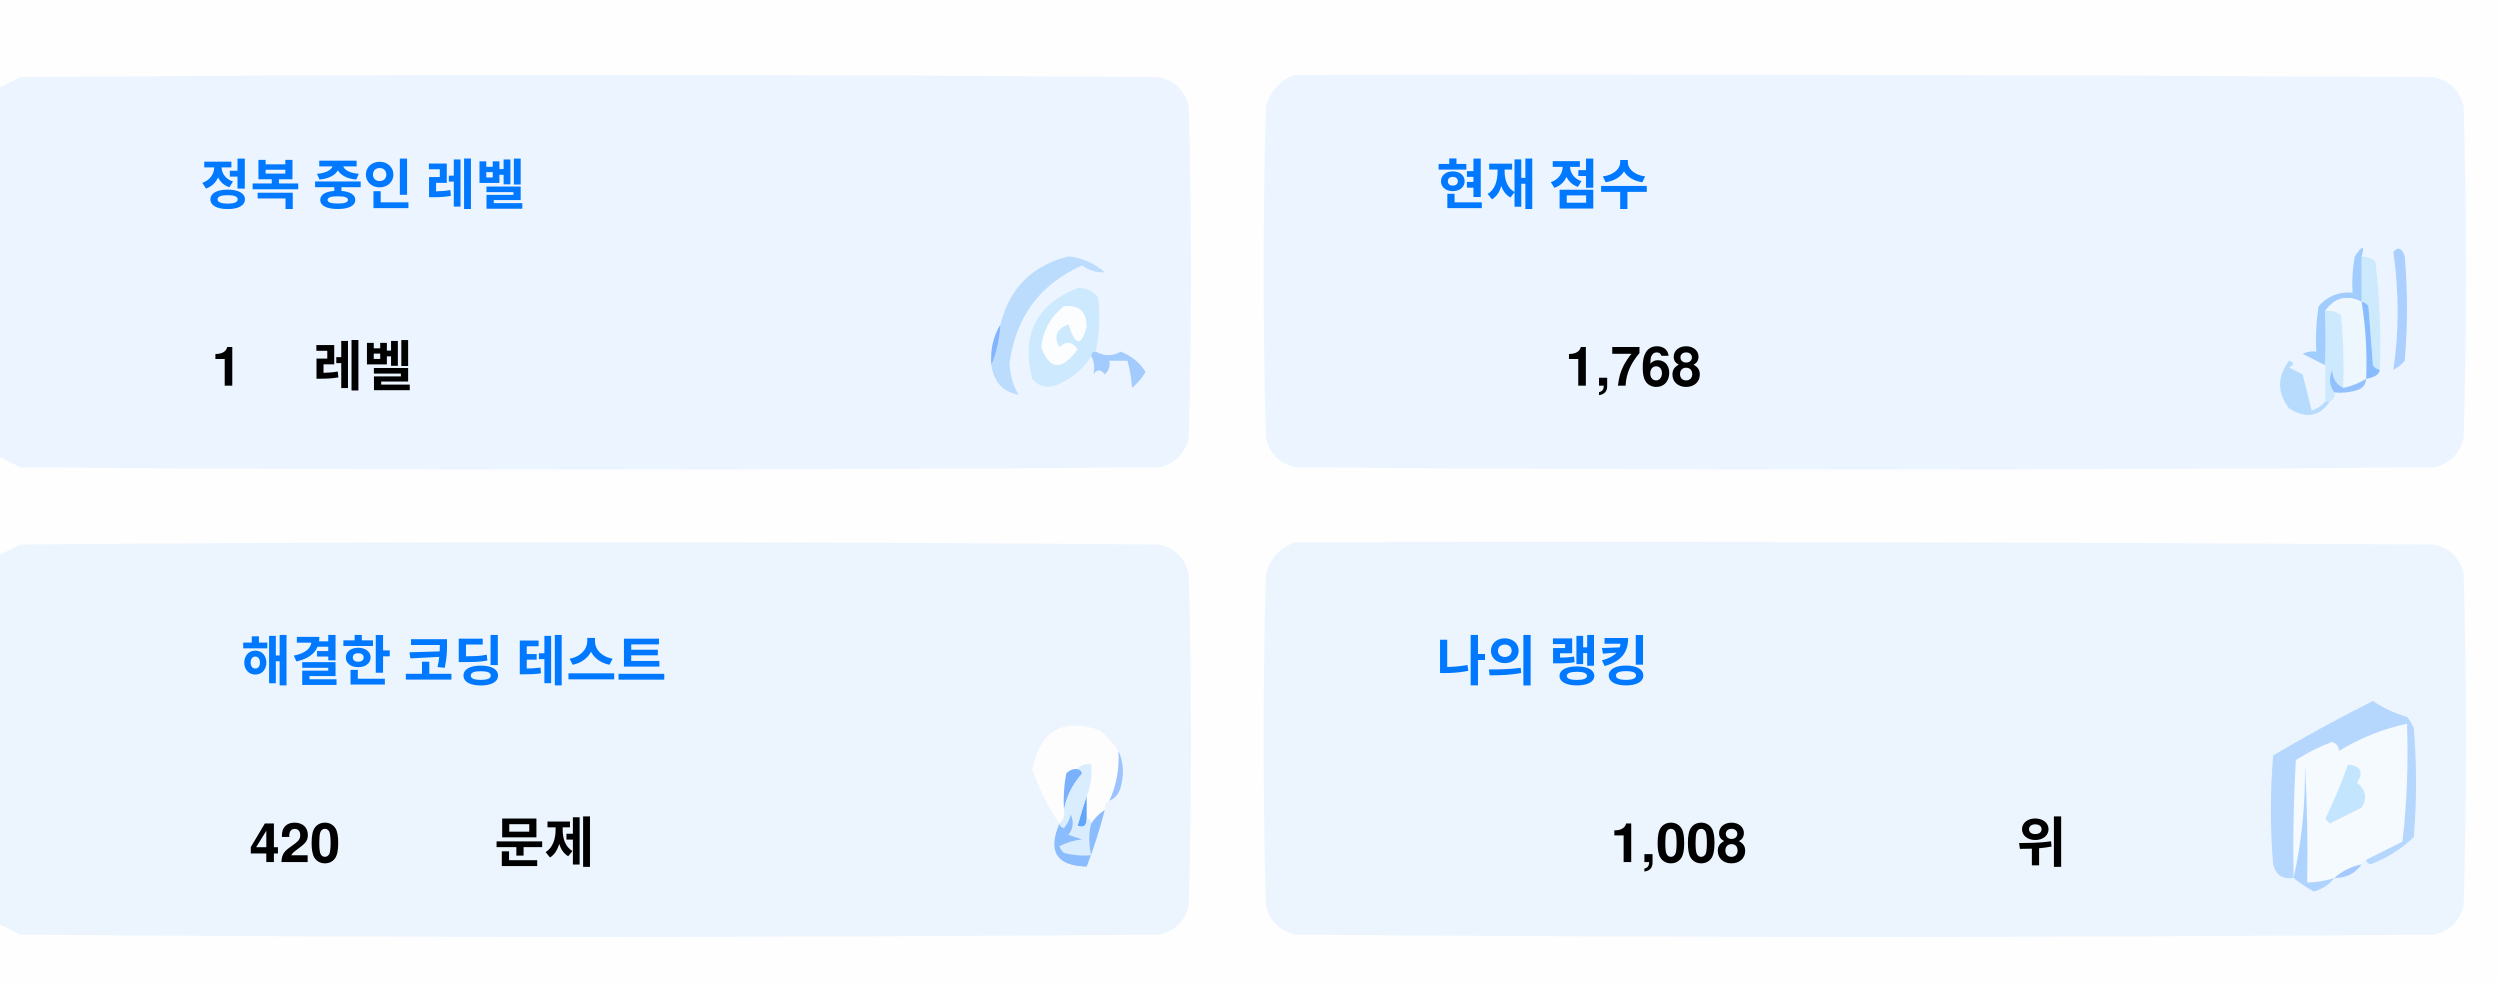
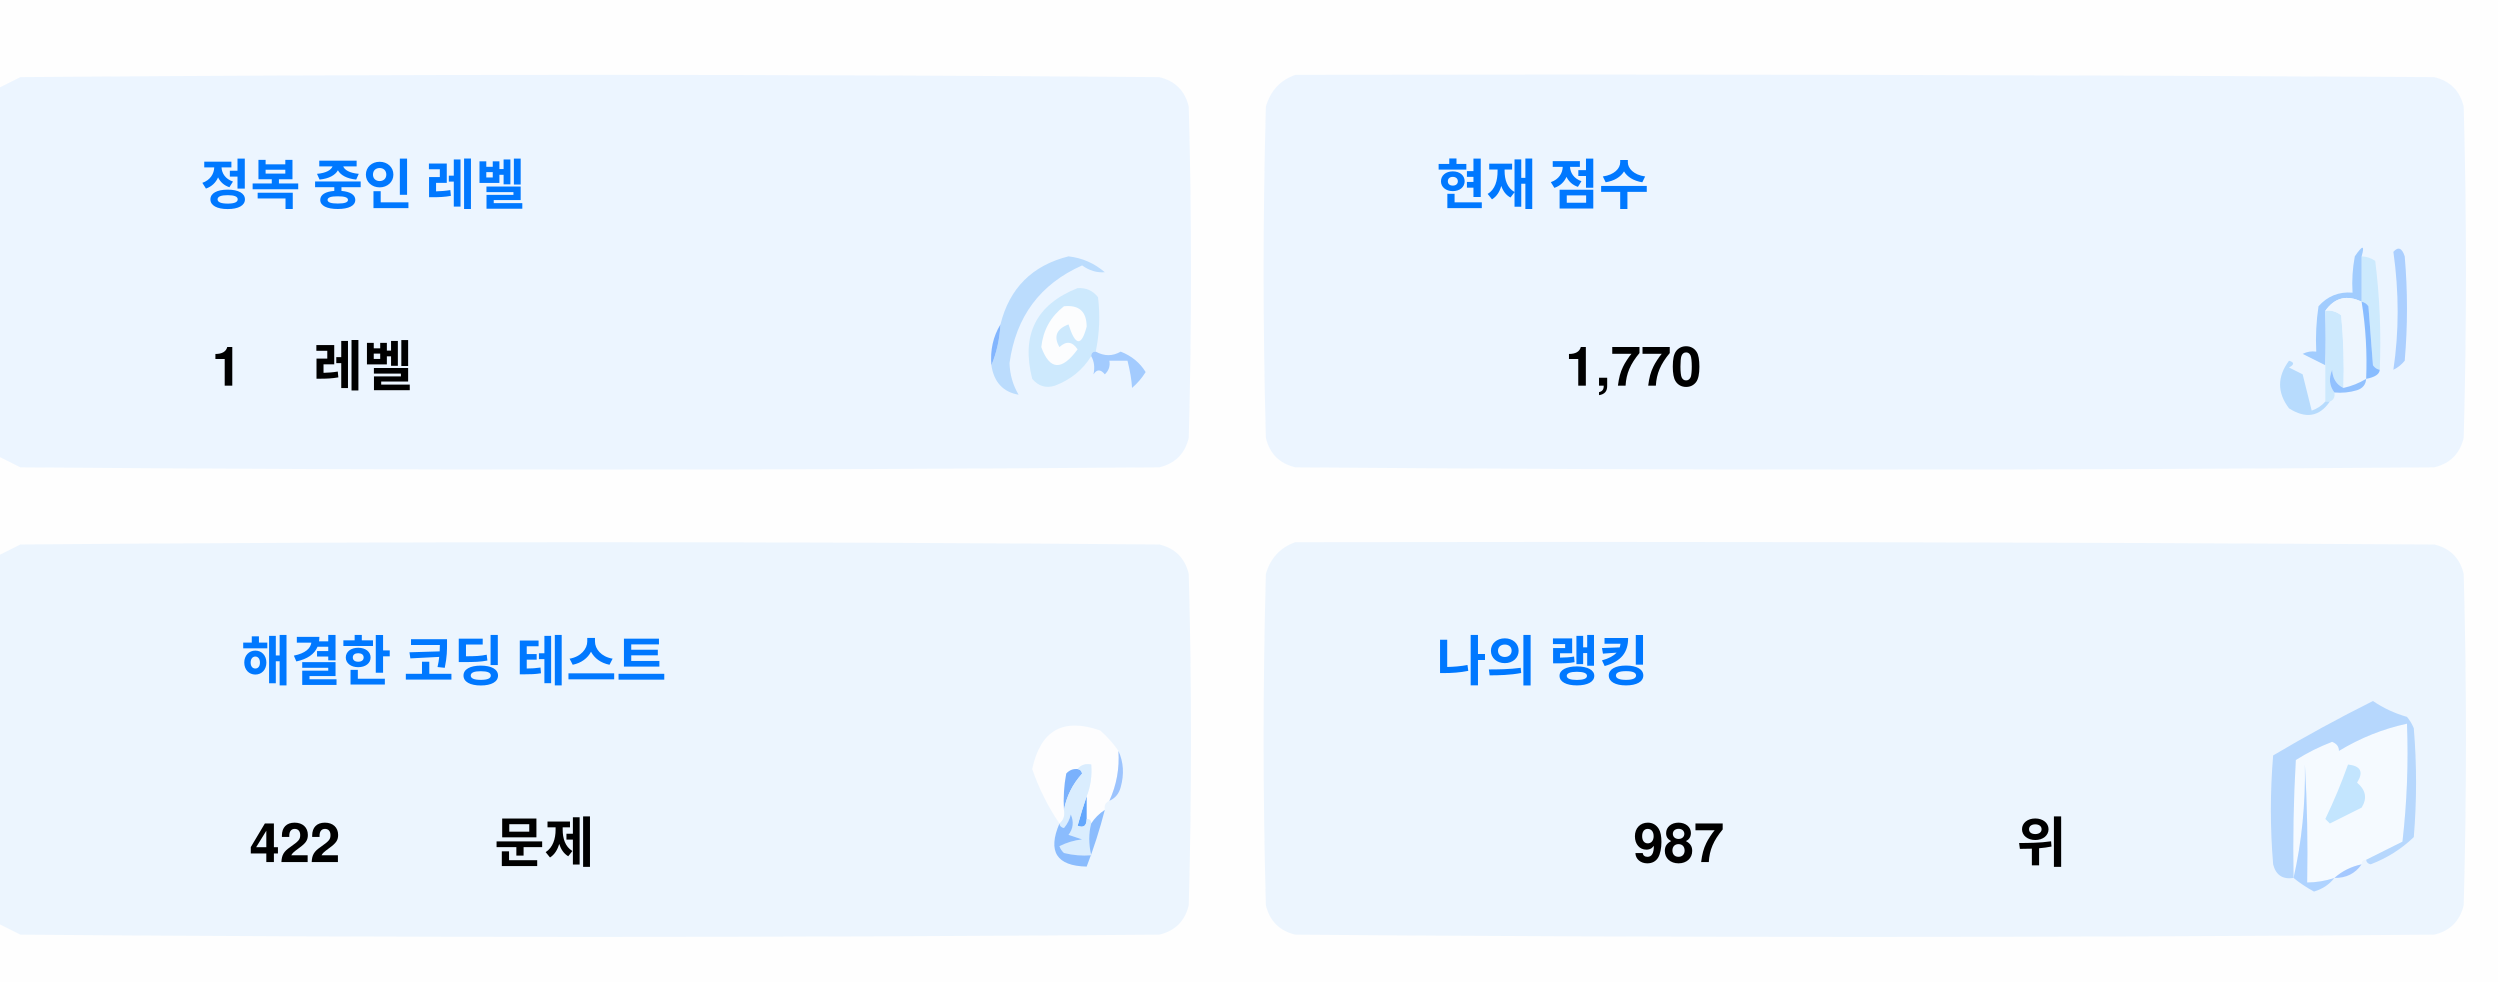
<svg xmlns="http://www.w3.org/2000/svg" version="1.1" width="551px" height="217px" style="shape-rendering:geometricPrecision; text-rendering:geometricPrecision; image-rendering:optimizeQuality; fill-rule:evenodd; clip-rule:evenodd">
  <style>
            .title {
                color: #0078ff;
                font-size: 1rem;
                line-height: 1.5rem;
                font-weight: bold;
                font-family: -apple-system,BlinkMacSystemFont,Segoe UI,Helvetica,Arial,sans-serif,Apple Color Emoji,Segoe UI Emoji;
            }
        
            .desc {
                color: #0078ff;
                font-size: 2.5rem;
                font-weight: bold;
                line-height: 1.5rem;
                font-family: -apple-system,BlinkMacSystemFont,Segoe UI,Helvetica,Arial,sans-serif,Apple Color Emoji,Segoe UI Emoji;
            }
        
            .desc-2 {
                color: #0078ff;
                font-size: 1rem;
                font-weight: bold;
                line-height: 1.5rem;
                font-family: -apple-system,BlinkMacSystemFont,Segoe UI,Helvetica,Arial,sans-serif,Apple Color Emoji,Segoe UI Emoji;
            }
        
            .text, .desc {
                animation: twinkling 4s ease-in-out infinite;
            }
        
            @keyframes twinkling {
                40% { opacity: 1; }
                50% { opacity: 0.5; }
                60% { opacity: 1; }
                70% { opacity: 0.5; }
                80% { opacity: 1; }
            };
        </style>
  <g>
    <path style="opacity:1" fill="#fefefe" d="M -0.5,-0.5 C 183.167,-0.5 366.833,-0.5 550.5,-0.5C 550.5,71.833 550.5,144.167 550.5,216.5C 366.833,216.5 183.167,216.5 -0.5,216.5C -0.5,212.167 -0.5,207.833 -0.5,203.5C 1.14,204.32 2.807,205.153 4.5,206C 88.167,206.667 171.833,206.667 255.5,206C 259,205.167 261.167,203 262,199.5C 262.667,175.167 262.667,150.833 262,126.5C 261.167,123 259,120.833 255.5,120C 171.833,119.333 88.167,119.333 4.5,120C 2.807,120.847 1.14,121.68 -0.5,122.5C -0.5,115.167 -0.5,107.833 -0.5,100.5C 1.14,101.32 2.807,102.153 4.5,103C 88.167,103.667 171.833,103.667 255.5,103C 259,102.167 261.167,100 262,96.5C 262.667,72.167 262.667,47.833 262,23.5C 261.167,20 259,17.833 255.5,17C 171.833,16.333 88.167,16.333 4.5,17C 2.807,17.847 1.14,18.68 -0.5,19.5C -0.5,12.833 -0.5,6.167 -0.5,-0.5 Z" />
  </g>
  <g>
    <path style="opacity:1" fill="#ecf5ff" d="M -0.5,100.5 C -0.5,73.5 -0.5,46.5 -0.5,19.5C 1.14,18.68 2.807,17.847 4.5,17C 88.167,16.333 171.833,16.333 255.5,17C 259,17.833 261.167,20 262,23.5C 262.667,47.833 262.667,72.167 262,96.5C 261.167,100 259,102.167 255.5,103C 171.833,103.667 88.167,103.667 4.5,103C 2.807,102.153 1.14,101.32 -0.5,100.5 Z" />
  </g>
  <g>
    <path style="opacity:1" fill="#ecf5ff" d="M 285.5,16.5 C 369.167,16.333 452.834,16.5 536.5,17C 540,17.833 542.167,20 543,23.5C 543.667,47.833 543.667,72.167 543,96.5C 542.167,100 540,102.167 536.5,103C 452.833,103.667 369.167,103.667 285.5,103C 282,102.167 279.833,100 279,96.5C 278.333,72.167 278.333,47.833 279,23.5C 280.018,19.985 282.185,17.652 285.5,16.5 Z" />
  </g>
  <g>
    <path style="opacity:1" fill="#cdeafd" d="M 520.5,56.5 C 521.583,56.539 522.583,56.873 523.5,57.5C 524.498,65.472 524.831,73.472 524.5,81.5C 523.883,81.389 523.383,81.056 523,80.5C 522.667,76.167 522.333,71.833 522,67.5C 521.617,66.944 521.117,66.611 520.5,66.5C 520.5,63.167 520.5,59.833 520.5,56.5 Z" />
  </g>
  <g>
    <path style="opacity:1" fill="#abcfff" d="M 527.5,55.5 C 528.566,54.308 529.399,54.641 530,56.5C 530.667,64.167 530.667,71.833 530,79.5C 529.311,80.357 528.478,81.023 527.5,81.5C 528.758,73.08 528.758,64.414 527.5,55.5 Z" />
  </g>
  <g>
    <path style="opacity:1" fill="#bbdcfd" d="M 218.5,80.5 C 219.657,77.727 220.324,74.727 220.5,71.5C 222.49,63.51 227.49,58.51 235.5,56.5C 238.528,56.847 241.194,58.014 243.5,60C 241.744,60.141 240.078,59.641 238.5,58.5C 229.247,62.607 223.914,69.773 222.5,80C 222.565,82.526 223.232,84.859 224.5,87C 221.07,86.397 219.07,84.231 218.5,80.5 Z" />
  </g>
  <g>
    <path style="opacity:1" fill="#cde9fd" d="M 241.5,77.5 C 240.833,77.5 240.5,77.833 240.5,78.5C 238.628,81.529 235.961,83.695 232.5,85C 230.536,85.624 228.869,85.124 227.5,83.5C 225.021,73.791 228.354,67.124 237.5,63.5C 239.374,63.39 240.874,64.056 242,65.5C 242.497,69.524 242.331,73.524 241.5,77.5 Z" />
  </g>
  <g>
    <path style="opacity:1" fill="#fcfdfe" d="M 234.5,67.5 C 237.826,67.162 239.493,68.662 239.5,72C 238.334,76.434 237,76.267 235.5,71.5C 232.832,72.515 232.166,74.182 233.5,76.5C 235.017,75.089 236.351,75.256 237.5,77C 234.006,81.771 231.34,81.605 229.5,76.5C 229.904,72.771 231.571,69.771 234.5,67.5 Z" />
  </g>
  <g>
    <path style="opacity:1" fill="#a1ccfe" d="M 520.5,56.5 C 520.5,59.833 520.5,63.167 520.5,66.5C 517.238,64.922 514.572,65.589 512.5,68.5C 512.617,72.81 512.617,76.81 512.5,80.5C 510.86,79.68 509.193,78.847 507.5,78C 508.448,77.517 509.448,77.35 510.5,77.5C 510.335,74.15 510.502,70.817 511,67.5C 512.995,65.253 515.495,64.253 518.5,64.5C 518.336,61.813 518.503,59.146 519,56.5C 520.731,53.969 521.231,53.969 520.5,56.5 Z" />
  </g>
  <g>
    <path style="opacity:1" fill="#cde9fd" d="M 512.5,68.5 C 513.822,68.33 514.989,68.663 516,69.5C 516.499,74.823 516.666,80.156 516.5,85.5C 514.955,84.77 514.122,83.437 514,81.5C 513.22,83.387 513.387,85.054 514.5,86.5C 514.672,87.492 514.338,88.158 513.5,88.5C 513.167,88.5 512.833,88.5 512.5,88.5C 512.5,85.833 512.5,83.167 512.5,80.5C 512.617,76.81 512.617,72.81 512.5,68.5 Z" />
  </g>
  <g>
    <path style="opacity:1" fill="#eef6fe" d="M 520.5,66.5 C 521.407,72.106 521.74,77.773 521.5,83.5C 519.95,84.441 518.284,85.108 516.5,85.5C 516.666,80.156 516.499,74.823 516,69.5C 514.989,68.663 513.822,68.33 512.5,68.5C 514.572,65.589 517.238,64.922 520.5,66.5 Z" />
  </g>
  <g>
    <path style="opacity:1" fill="#88bcff" d="M 520.5,66.5 C 521.117,66.611 521.617,66.944 522,67.5C 522.333,71.833 522.667,76.167 523,80.5C 523.383,81.056 523.883,81.389 524.5,81.5C 524.445,82.469 523.445,83.136 521.5,83.5C 521.74,77.773 521.407,72.106 520.5,66.5 Z" />
  </g>
  <g>
    <path style="opacity:1" fill="#82b5fe" d="M 220.5,71.5 C 220.324,74.727 219.657,77.727 218.5,80.5C 218.215,77.171 218.882,74.171 220.5,71.5 Z" />
  </g>
  <g>
    <path style="opacity:1" fill="#a3cbfe" d="M 240.5,78.5 C 240.5,77.833 240.833,77.5 241.5,77.5C 243.391,78.536 245.224,78.536 247,77.5C 249.391,78.429 251.225,79.929 252.5,82C 251.681,83.319 250.681,84.486 249.5,85.5C 249.409,83.777 249.075,81.777 248.5,79.5C 247.167,79.5 245.833,79.5 244.5,79.5C 244.719,80.675 244.386,81.675 243.5,82.5C 242.575,81.359 241.741,81.359 241,82.5C 241.331,80.981 241.164,79.648 240.5,78.5 Z" />
  </g>
  <g>
    <path style="opacity:1" fill="#b7dbfd" d="M 512.5,88.5 C 512.833,88.5 513.167,88.5 513.5,88.5C 511.199,91.857 508.199,92.357 504.5,90C 501.872,86.535 501.872,83.035 504.5,79.5C 505.696,79.846 505.696,80.346 504.5,81C 505.5,81.5 506.5,82 507.5,82.5C 508.167,85.167 508.833,87.833 509.5,90.5C 510.739,90.058 511.739,89.391 512.5,88.5 Z" />
  </g>
  <g>
    <path style="opacity:1" fill="#92c1fe" d="M 516.5,85.5 C 518.284,85.108 519.95,84.441 521.5,83.5C 521.423,84.75 520.756,85.583 519.5,86C 517.866,86.493 516.199,86.66 514.5,86.5C 513.387,85.054 513.22,83.387 514,81.5C 514.122,83.437 514.955,84.77 516.5,85.5 Z" />
  </g>
  <g>
    <path style="opacity:1" fill="#ecf5fe" d="M -0.5,203.5 C -0.5,176.5 -0.5,149.5 -0.5,122.5C 1.14,121.68 2.807,120.847 4.5,120C 88.167,119.333 171.833,119.333 255.5,120C 259,120.833 261.167,123 262,126.5C 262.667,150.833 262.667,175.167 262,199.5C 261.167,203 259,205.167 255.5,206C 171.833,206.667 88.167,206.667 4.5,206C 2.807,205.153 1.14,204.32 -0.5,203.5 Z" />
  </g>
  <g>
    <path style="opacity:1" fill="#ecf5fe" d="M 285.5,119.5 C 369.167,119.333 452.834,119.5 536.5,120C 540,120.833 542.167,123 543,126.5C 543.667,150.833 543.667,175.167 543,199.5C 542.167,203 540,205.167 536.5,206C 452.833,206.667 369.167,206.667 285.5,206C 282,205.167 279.833,203 279,199.5C 278.333,175.167 278.333,150.833 279,126.5C 280.018,122.985 282.185,120.652 285.5,119.5 Z" />
  </g>
  <g>
    <path style="opacity:1" fill="#fdfdfe" d="M 246.5,165.5 C 246.758,169.367 246.092,173.034 244.5,176.5C 243.662,176.842 243.328,177.508 243.5,178.5C 242.272,179.306 241.272,180.306 240.5,181.5C 240.5,180.833 240.167,180.5 239.5,180.5C 239.5,178.833 239.5,177.167 239.5,175.5C 240.369,173.283 240.702,170.95 240.5,168.5C 239.209,168.263 238.209,168.596 237.5,169.5C 236.504,169.414 235.671,169.748 235,170.5C 234.503,173.146 234.336,175.813 234.5,178.5C 234.737,179.791 234.404,180.791 233.5,181.5C 230.986,177.806 228.986,173.806 227.5,169.5C 229.309,160.957 234.309,158.124 242.5,161C 244.07,162.397 245.404,163.897 246.5,165.5 Z" />
  </g>
  <g>
    <path style="opacity:1" fill="#f5faff" d="M 521.5,189.5 C 520.833,189.5 520.5,189.833 520.5,190.5C 518.181,190.992 516.181,191.992 514.5,193.5C 512.565,194.15 510.565,194.483 508.5,194.5C 508.666,185.827 508.5,177.16 508,168.5C 508.141,177.227 507.308,185.56 505.5,193.5C 505.334,184.827 505.5,176.16 506,167.5C 508.527,165.903 511.194,164.57 514,163.5C 515.011,163.892 515.511,164.559 515.5,165.5C 520.21,162.641 525.21,160.641 530.5,159.5C 530.831,168.192 530.498,176.859 529.5,185.5C 526.807,186.847 524.14,188.18 521.5,189.5 Z" />
  </g>
  <g>
    <path style="opacity:1" fill="#b6d7fd" d="M 521.5,189.5 C 524.14,188.18 526.807,186.847 529.5,185.5C 530.498,176.859 530.831,168.192 530.5,159.5C 525.21,160.641 520.21,162.641 515.5,165.5C 515.511,164.559 515.011,163.892 514,163.5C 511.194,164.57 508.527,165.903 506,167.5C 505.5,176.16 505.334,184.827 505.5,193.5C 503.089,193.863 501.589,192.863 501,190.5C 500.333,182.5 500.333,174.5 501,166.5C 508.173,162.246 515.507,158.246 523,154.5C 525.304,156.068 527.804,157.235 530.5,158C 531.126,158.75 531.626,159.584 532,160.5C 532.667,168.5 532.667,176.5 532,184.5C 529.292,187.111 526.125,189.111 522.5,190.5C 521.893,190.376 521.56,190.043 521.5,189.5 Z" />
  </g>
  <g>
    <path style="opacity:1" fill="#c3e5fe" d="M 517.5,168.5 C 520.317,168.801 520.984,170.134 519.5,172.5C 521.439,174.122 521.772,175.956 520.5,178C 518.167,179.167 515.833,180.333 513.5,181.5C 513.167,181.167 512.833,180.833 512.5,180.5C 514.414,176.515 516.081,172.515 517.5,168.5 Z" />
  </g>
  <g>
    <path style="opacity:1" fill="#7ab1fc" d="M 237.5,169.5 C 238.043,169.56 238.376,169.893 238.5,170.5C 236.395,172.836 235.062,175.503 234.5,178.5C 234.336,175.813 234.503,173.146 235,170.5C 235.671,169.748 236.504,169.414 237.5,169.5 Z" />
  </g>
  <g>
    <path style="opacity:1" fill="#afd3ff" d="M 514.5,193.5 C 513.378,194.947 511.878,195.947 510,196.5C 508.348,195.601 506.848,194.601 505.5,193.5C 507.308,185.56 508.141,177.227 508,168.5C 508.5,177.16 508.666,185.827 508.5,194.5C 510.565,194.483 512.565,194.15 514.5,193.5 Z" />
  </g>
  <g>
    <path style="opacity:1" fill="#9cc3fd" d="M 246.5,165.5 C 247.634,167.966 247.801,170.633 247,173.5C 246.623,174.942 245.79,175.942 244.5,176.5C 246.092,173.034 246.758,169.367 246.5,165.5 Z" />
  </g>
  <g>
    <path style="opacity:1" fill="#62a6fc" d="M 239.5,175.5 C 239.5,177.167 239.5,178.833 239.5,180.5C 239.483,182.028 238.816,182.528 237.5,182C 238.117,179.723 238.784,177.556 239.5,175.5 Z" />
  </g>
  <g>
    <path style="opacity:1" fill="#daedfe" d="M 237.5,169.5 C 238.209,168.596 239.209,168.263 240.5,168.5C 240.702,170.95 240.369,173.283 239.5,175.5C 238.784,177.556 238.117,179.723 237.5,182C 238.816,182.528 239.483,182.028 239.5,180.5C 240.167,180.5 240.5,180.833 240.5,181.5C 239.918,183.669 239.918,186.002 240.5,188.5C 238.473,188.662 236.473,188.495 234.5,188C 234.043,187.586 233.709,187.086 233.5,186.5C 235.078,185.702 236.744,185.202 238.5,185C 237.5,184.667 236.5,184.333 235.5,184C 236.554,182.612 236.72,181.112 236,179.5C 235.751,180.624 235.251,181.624 234.5,182.5C 233.893,182.376 233.56,182.043 233.5,181.5C 234.404,180.791 234.737,179.791 234.5,178.5C 235.062,175.503 236.395,172.836 238.5,170.5C 238.376,169.893 238.043,169.56 237.5,169.5 Z" />
  </g>
  <g>
    <path style="opacity:1" fill="#8bbcfd" d="M 243.5,178.5 C 242.395,182.803 241.062,186.969 239.5,191C 232.857,190.847 230.857,187.68 233.5,181.5C 233.56,182.043 233.893,182.376 234.5,182.5C 235.251,181.624 235.751,180.624 236,179.5C 236.72,181.112 236.554,182.612 235.5,184C 236.5,184.333 237.5,184.667 238.5,185C 236.744,185.202 235.078,185.702 233.5,186.5C 233.709,187.086 234.043,187.586 234.5,188C 236.473,188.495 238.473,188.662 240.5,188.5C 239.918,186.002 239.918,183.669 240.5,181.5C 241.272,180.306 242.272,179.306 243.5,178.5 Z" />
  </g>
  <g>
    <path style="opacity:1" fill="#a4c8ff" d="M 520.5,190.5 C 519.089,192.539 517.089,193.539 514.5,193.5C 516.181,191.992 518.181,190.992 520.5,190.5 Z" />
  </g>
  <text text-anchor="middle" x="80" y="45" class="title" style="fill:#0078ff;" stroke="#none" stroke-width="1">정복 중인 레벨</text>
  <text text-anchor="middle" x="50" y="85" class="desc" stroke="#none" stroke-width="1">1</text>
  <text text-anchor="middle" x="80" y="85" class="desc-2" stroke="#none" stroke-width="1">레벨</text>
  <text text-anchor="middle" x="340" y="45" class="title" style="fill:#0078ff;" stroke="#none" stroke-width="1">현재 점수</text>
-   <text text-anchor="middle" x="360" y="85" class="desc" stroke="#none" stroke-width="1">1,768</text>
+   <text text-anchor="middle" x="360" y="85" class="desc" stroke="#none" stroke-width="1">1,770</text>
  <text text-anchor="middle" x="100" y="150" class="title" style="fill:#0078ff;" stroke="#none" stroke-width="1">해결한 코딩 테스트</text>
-   <text text-anchor="middle" x="65" y="190" class="desc" stroke="#none" stroke-width="1">420</text>
+   <text text-anchor="middle" x="65" y="190" class="desc" stroke="#none" stroke-width="1">422</text>
  <text text-anchor="middle" x="120" y="190" class="desc-2" stroke="#none" stroke-width="1">문제</text>
  <text text-anchor="middle" x="340" y="150" class="title" style="fill:#0078ff;" stroke="#none" stroke-width="1">나의 랭킹</text>
-   <text text-anchor="middle" x="370" y="190" class="desc" stroke="#none" stroke-width="1">1,008</text>
+   <text text-anchor="middle" x="370" y="190" class="desc" stroke="#none" stroke-width="1">987</text>
  <text text-anchor="middle" x="450" y="190" class="desc-2" stroke="#none" stroke-width="1">위</text>
</svg>
